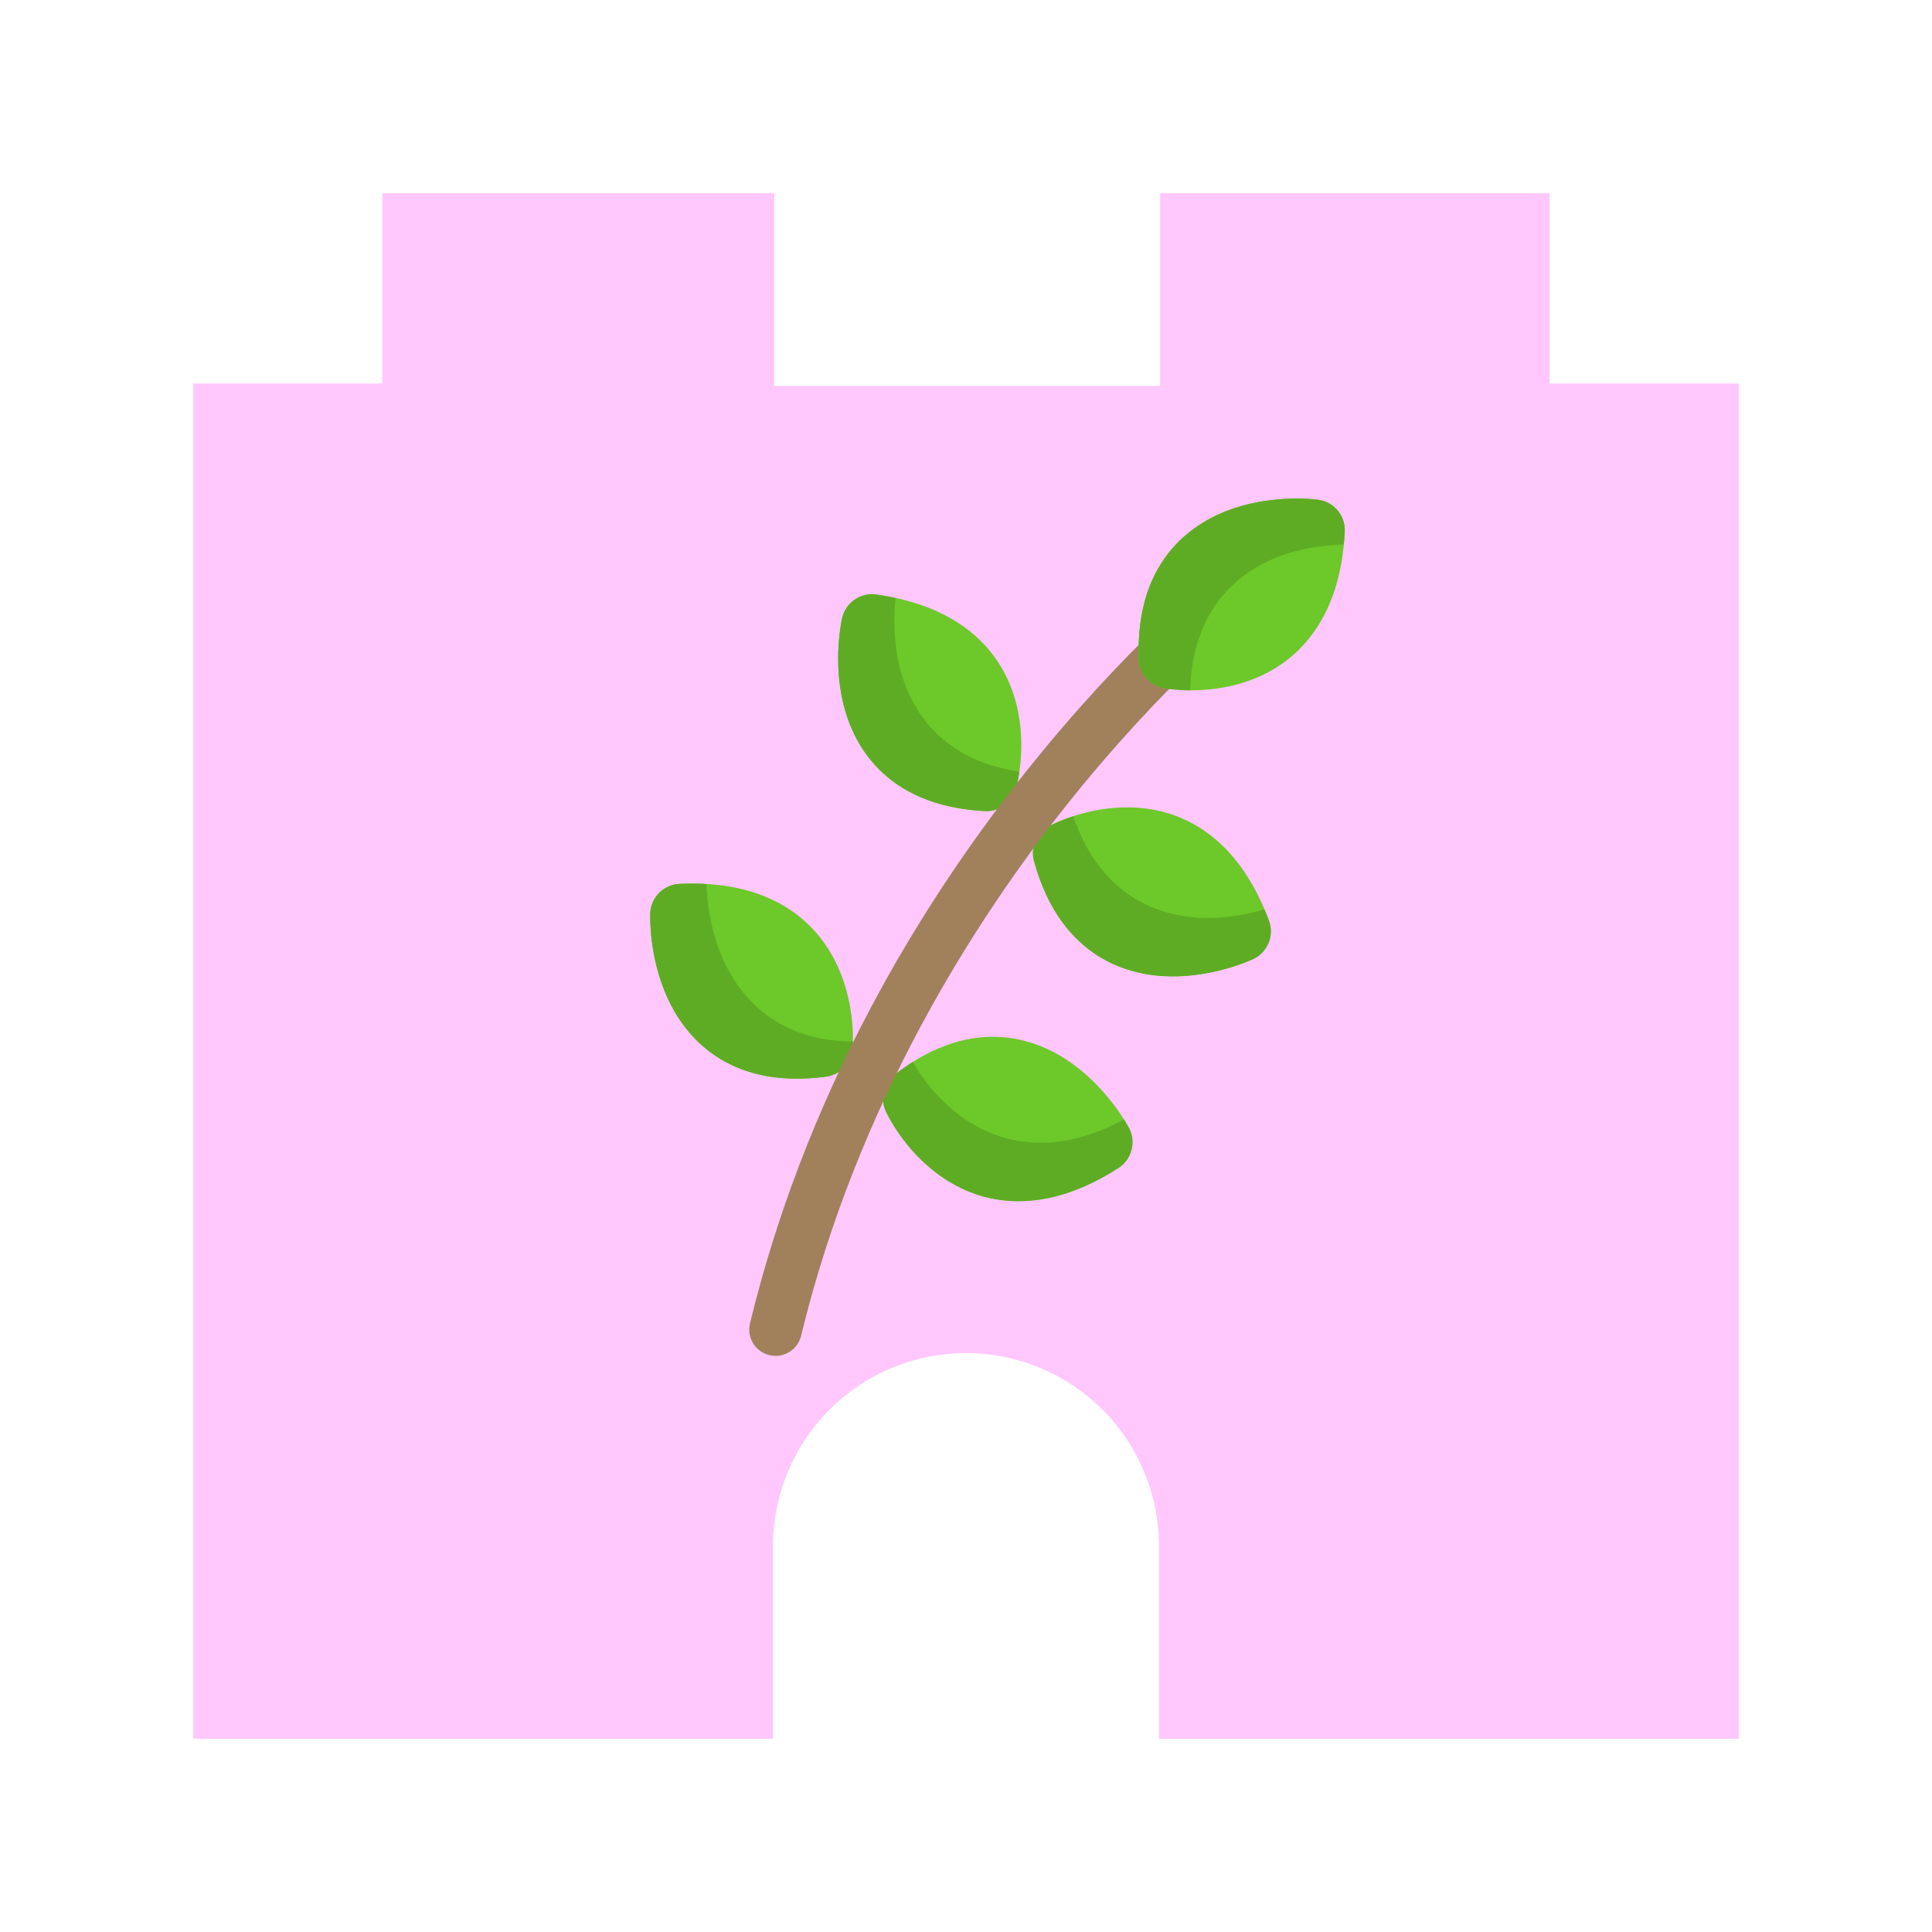
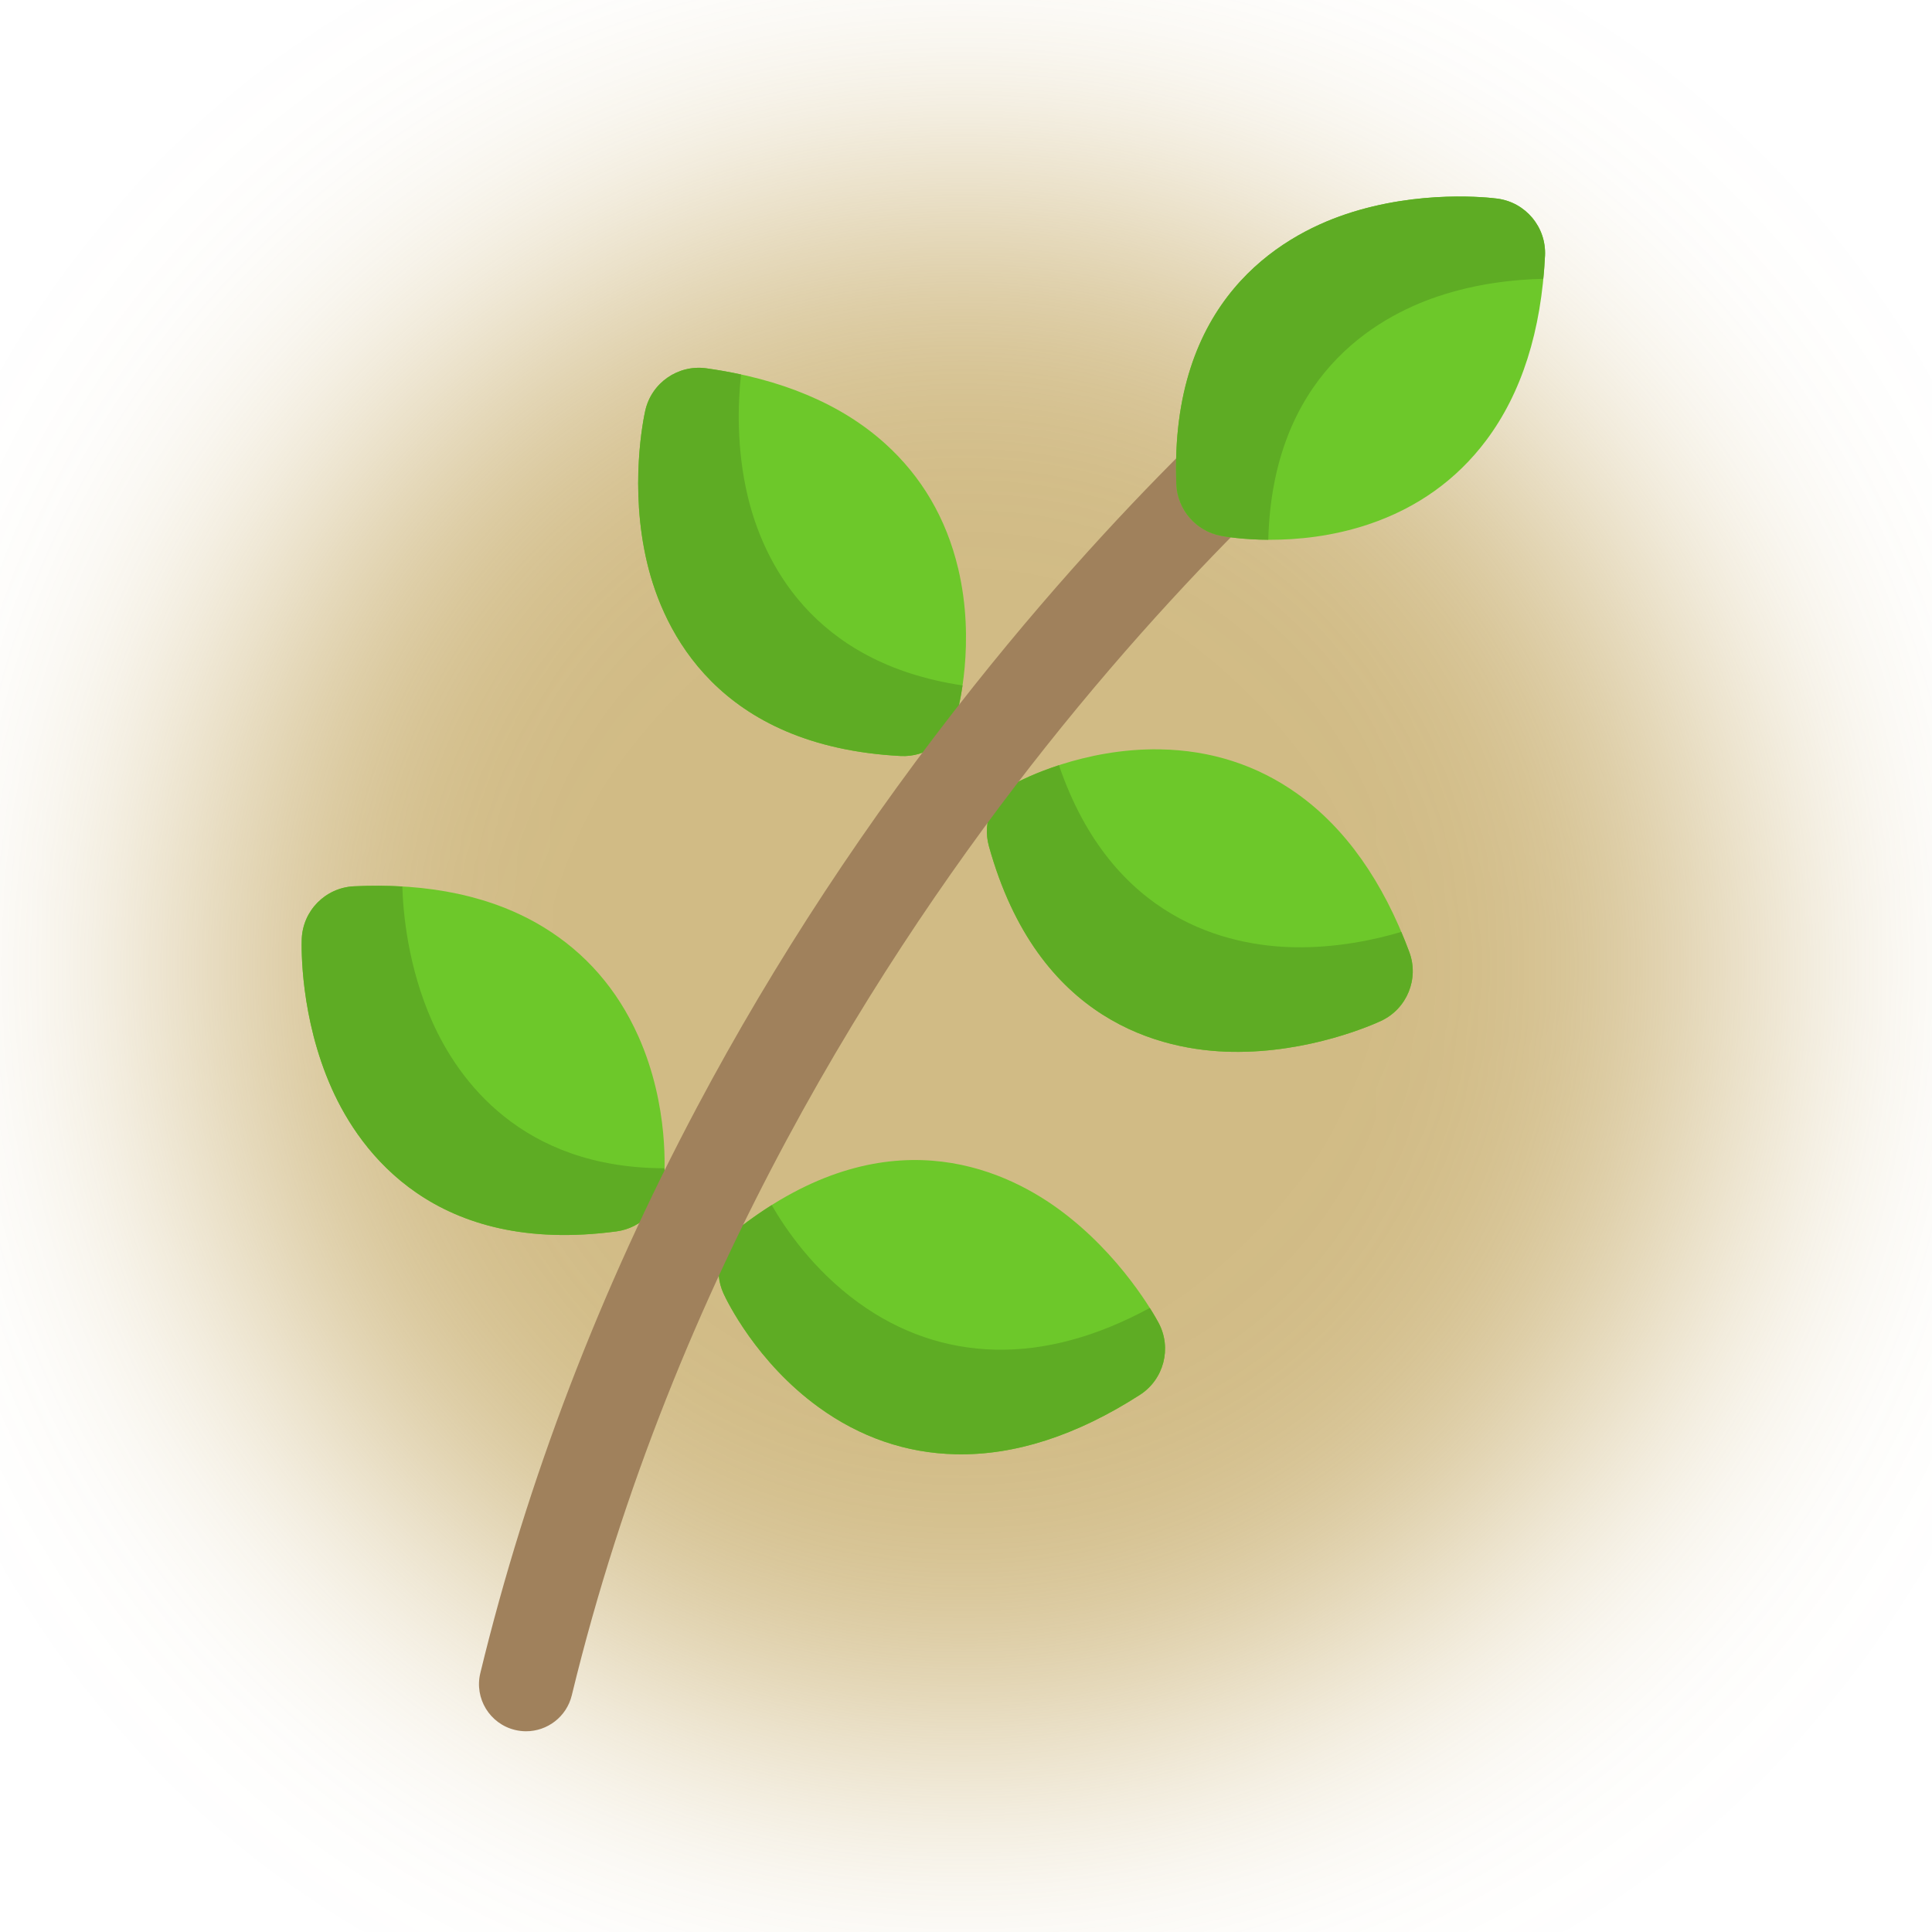
- <svg xmlns="http://www.w3.org/2000/svg" width="40" height="40" viewBox="0 0 40 40" fill="none">
-   <path d="M32.084 7.94V4H24.02V7.99H16.029V4H7.916V7.94H4V36H16.004V32.005C16.006 30.946 16.427 29.931 17.177 29.183C17.926 28.434 18.941 28.014 20 28.014C21.059 28.014 22.074 28.434 22.823 29.183C23.573 29.931 23.994 30.946 23.996 32.005V36H36V7.94H32.084Z" style="fill: rgb(255, 199, 252);" />
-   <text style="font-size: 36px; font-family: Roboto; white-space: pre; stroke-width: 1;" x="-161.51" y="25.605">branch-svgrepo-com.svg</text>
-   <text style="font-size: 36px; font-family: Roboto; white-space: pre; stroke-width: 1;" x="-159.19" y="20.863">branch-svgrepo-com.svg</text>
-   <g id="Layer_1" style="" transform="matrix(0.02289, 0, 0, 0.02289, 20.0098, 18.72463)">
+ <svg xmlns="http://www.w3.org/2000/svg" xmlns:ns1="https://boxy-svg.com" width="40" height="40" viewBox="0 0 40 40" fill="none" style="">
+   <defs>
+     <filter id="gaussian-blur-filter-0" ns1:preset="gaussian-blur 1 3.2" color-interpolation-filters="sRGB" x="-50%" y="-50%" width="200%" height="200%">
+       <feGaussianBlur stdDeviation="3.2 3.2" edgeMode="none" />
+     </filter>
+   </defs>
+   <ellipse style="paint-order: stroke markers; filter: url(&quot;#gaussian-blur-filter-0&quot;); fill: rgba(172, 134, 36, 0.557); stroke-width: 16px;" cx="19.951" cy="20.017" rx="15.973" ry="15.973" />
+   <g id="Layer_1" style="" transform="matrix(0.040976, 0, 0, 0.040976, 17.96801, 19.11017)">
    <path style="fill: rgb(109, 200, 42); stroke-width: 1.563;" d="M -112.48 -258.86 C -113.34 -255.02 -120.63 -220.16 -111.51 -181.9 C -103.32 -147.58 -75.807 -89.273 16.537 -84.388 C 29.465 -83.706 41.148 -92.059 44.683 -104.51 C 45.726 -108.19 54.606 -141.49 45.593 -179.29 C 45.593 -179.29 45.592 -179.29 45.592 -179.29 C 39.6 -204.42 27.178 -225.62 8.67 -242.29 C -13.476 -262.25 -43.846 -275.03 -81.598 -280.27 C -95.895 -282.26 -109.32 -272.95 -112.48 -258.86 Z" />
    <path style="fill: rgb(94, 172, 36); stroke-width: 1.563;" d="M -60.694 -215.62 C -66.468 -239.84 -65.666 -262.67 -64.08 -277.16 C -69.735 -278.38 -75.56 -279.44 -81.596 -280.28 C -95.895 -282.26 -109.32 -272.95 -112.48 -258.86 C -113.34 -255.02 -120.63 -220.17 -111.51 -181.91 C -103.32 -147.58 -75.807 -89.274 16.537 -84.39 C 29.465 -83.707 41.148 -92.06 44.683 -104.52 C 45.078 -105.91 46.593 -111.54 47.837 -120.05 C -28.965 -131.53 -53.118 -183.85 -60.694 -215.62 Z" />
    <path style="fill: rgb(109, 200, 42); stroke-width: 1.563;" d="M -286.04 8.195 C -286.18 12.135 -286.9 47.734 -270.86 83.647 C -256.47 115.864 -218.65 168.08 -127 155.808 C -114.16 154.089 -104.23 143.719 -103.06 130.826 C -102.71 127.023 -100.14 92.654 -115.98 57.175 C -115.99 57.171 -115.99 57.17 -115.99 57.17 C -126.52 33.581 -142.65 15.046 -163.92 2.077 C -189.37 -13.438 -221.58 -20.38 -259.65 -18.555 C -274.07 -17.866 -285.55 -6.232 -286.04 8.195 Z" />
    <path style="fill: rgb(94, 172, 36); stroke-width: 1.563;" d="M -220.05 49.929 C -232.5 22.059 -234.85 -5.612 -235.21 -18.455 C -243.07 -18.912 -251.21 -18.963 -259.65 -18.559 C -274.07 -17.868 -285.55 -6.232 -286.04 8.195 C -286.18 12.135 -286.9 47.734 -270.86 83.647 C -256.47 115.864 -218.65 168.08 -127 155.808 C -114.16 154.089 -104.23 143.719 -103.06 130.826 C -102.98 129.969 -102.79 127.544 -102.72 123.912 C -175.34 123.847 -207.14 78.842 -220.05 49.929 Z" />
    <path style="fill: rgb(109, 200, 42); stroke-width: 1.563;" d="M 146.914 202.049 C 145.061 198.569 127.886 167.378 96.041 144.297 C 67.47 123.59 8.606 97.283 -64.63 153.739 C -74.885 161.645 -78.304 175.592 -72.871 187.344 C -71.268 190.809 -56.309 221.86 -24.849 244.664 C -24.847 244.666 -24.844 244.667 -24.844 244.667 C -3.925 259.828 19.307 267.816 44.214 268.411 C 74.015 269.122 105.38 259.028 137.438 238.413 C 149.578 230.603 153.7 214.788 146.914 202.049 Z" />
    <path style="fill: rgb(94, 172, 36); stroke-width: 1.563;" d="M 64.295 215.564 C 39.389 214.97 16.156 206.983 -4.763 191.82 C -4.763 191.82 -4.765 191.819 -4.768 191.817 C -27.822 175.106 -42.007 153.98 -48.576 142.512 C -53.846 145.826 -59.198 149.548 -64.63 153.739 C -74.885 161.645 -78.304 175.592 -72.871 187.344 C -71.268 190.809 -56.309 221.858 -24.847 244.664 C -24.846 244.666 -24.843 244.667 -24.843 244.667 C -3.924 259.828 19.309 267.816 44.215 268.411 C 74.017 269.122 105.381 259.028 137.439 238.413 C 149.58 230.605 153.702 214.789 146.916 202.05 C 146.441 201.156 144.945 198.425 142.458 194.48 C 115.641 209.058 89.411 216.164 64.295 215.564 Z" />
    <path style="fill: rgb(109, 200, 42); stroke-width: 1.563;" d="M 259.335 49.435 C 255.763 51.106 223.305 65.743 183.98 65.087 C 148.702 64.5 85.83 50.207 61.142 -38.907 C 57.686 -51.385 63.322 -64.593 74.722 -70.732 C 78.084 -72.543 108.686 -88.396 147.538 -87.751 C 147.541 -87.751 147.542 -87.751 147.542 -87.751 C 173.374 -87.321 196.75 -79.762 217.027 -65.29 C 241.29 -47.97 260.316 -21.071 273.582 14.662 C 278.607 28.195 272.41 43.317 259.335 49.435 Z" />
    <path style="fill: rgb(94, 172, 36); stroke-width: 1.563;" d="M 215.688 12.243 C 182.056 11.682 123.35 -1.332 96.553 -79.748 C 84.347 -75.76 76.348 -71.606 74.723 -70.732 C 63.325 -64.593 57.687 -51.387 61.144 -38.907 C 85.833 50.207 148.703 64.501 183.981 65.087 C 223.308 65.742 255.766 51.106 259.336 49.435 C 272.411 43.318 278.608 28.195 273.583 14.662 C 272.291 11.179 270.926 7.807 269.526 4.493 C 255.79 8.568 236.724 12.593 215.688 12.243 Z" />
    <path style="fill: rgb(160, 129, 92); stroke-width: 1.563;" d="M -172.68 408.382 C -174.53 408.382 -176.41 408.162 -178.3 407.707 C -191.06 404.61 -198.9 391.756 -195.81 378.993 C -172.2 281.614 -135.35 185.389 -86.288 92.99 C -47.102 19.185 -0.074 -52.363 53.487 -119.67 C 144.838 -234.46 222.775 -296.54 226.049 -299.13 C 236.35 -307.27 251.307 -305.52 259.451 -295.22 C 267.591 -284.92 265.844 -269.97 255.549 -261.82 C 254.754 -261.2 177.839 -199.78 89.809 -88.928 C 8.885 12.976 -98.335 178.82 -149.59 390.199 C -152.22 401.079 -161.96 408.381 -172.68 408.382 Z" />
    <path style="fill: rgb(109, 200, 42); stroke-width: 1.563;" d="M 318.048 -366.02 C 314.138 -366.54 278.772 -370.67 241.488 -358.15 C 208.038 -346.92 152.438 -314.27 155.863 -221.87 C 156.342 -208.93 165.711 -198.04 178.433 -195.64 C 182.186 -194.93 216.15 -189.08 252.986 -201.45 C 252.99 -201.45 252.991 -201.45 252.991 -201.45 C 277.482 -209.67 297.477 -223.95 312.426 -243.88 C 330.312 -267.72 340.312 -299.12 342.146 -337.19 C 342.841 -351.61 332.36 -364.15 318.048 -366.02 Z" />
    <path style="fill: rgb(94, 172, 36); stroke-width: 1.563;" d="M 287.991 -316.6 C 307.763 -323.24 326.996 -325.2 341.284 -325.49 C 341.652 -329.32 341.954 -333.2 342.146 -337.18 C 342.841 -351.6 332.362 -364.14 318.049 -366.02 C 314.14 -366.53 278.774 -370.66 241.49 -358.14 C 208.039 -346.91 152.439 -314.27 155.864 -221.86 C 156.344 -208.92 165.713 -198.04 178.435 -195.63 C 180.264 -195.29 189.292 -193.72 202.324 -193.64 C 204.46 -275.88 256.207 -305.93 287.991 -316.6 Z" />
    <path d="M -55.94 38.817 C -50.227 42.882 -41.848 38.485 -39.613 34.787 C -32.233 22.568 -24.53 10.263 -16.722 -1.785 C -13.151 -7.298 -14.724 -14.659 -20.233 -18.23 C -25.743 -21.798 -33.107 -20.227 -36.679 -14.719 C -44.624 -2.46 -52.46 10.06 -59.969 22.492 C -63.365 28.112 -61.29 35.007 -55.94 38.817 Z" style="stroke-width: 1.563;" />
    <path d="M 296.185 -242.88 C 292.379 -238.69 288.219 -234.81 283.824 -231.3 C 278.688 -227.21 278.316 -220.08 281.93 -214.59 C 287.057 -206.81 296.451 -210.96 298.638 -212.7 C 304.021 -216.99 309.109 -221.75 313.765 -226.86 C 318.188 -231.72 317.838 -239.24 312.984 -243.66 C 308.13 -248.08 300.608 -247.73 296.185 -242.88 Z" style="stroke-width: 1.563;" />
    <path d="M 319.591 -377.81 C 315.402 -378.36 277.522 -382.79 237.702 -369.42 C 220.316 -363.58 195.45 -351.67 175.724 -328.07 C 156.308 -304.85 145.716 -275.19 144.075 -239.77 C 143.888 -239.6 143.699 -239.44 143.52 -239.26 C 115.402 -210.81 87.88 -180.27 61.429 -148.28 C 61.429 -148.28 73.826 -276.97 -79.959 -292.05 C -100.32 -294.05 -119.61 -281.43 -124.08 -261.46 C -125 -257.34 -132.81 -219.99 -123.07 -179.15 C -118.82 -161.31 -109.19 -135.47 -87.457 -113.71 C -64.877 -91.088 -34.266 -77.626 3.6 -73.537 C -1.385 -66.635 -6.301 -59.71 -11.129 -52.768 C -14.877 -47.376 -13.544 -39.966 -8.154 -36.218 C -6.085 -34.78 3.278 -32.024 8.396 -39.193 C 25.918 -63.731 43.909 -88.534 62.794 -112.26 C 89.65 -146.01 117.806 -178.26 146.675 -208.39 C 149.664 -200.72 154.983 -194.22 161.845 -189.75 C 133.681 -160.26 106.372 -128.9 80.5 -96.32 C -1.165 6.518 -109.38 173.917 -161.14 387.398 C -162.44 392.752 -167.41 397.738 -175.5 396.152 C -181.93 394.89 -185.8 388.165 -184.25 381.796 C -160.87 285.38 -124.38 190.084 -75.784 98.567 C -71.484 90.47 -67.029 82.287 -62.541 74.251 C -59.34 68.518 -61.393 61.275 -67.129 58.075 C -72.857 54.876 -80.107 56.926 -83.305 62.662 C -87.213 69.662 -91.077 76.764 -94.86 83.834 C -97.026 73.901 -114.03 -38.763 -260.22 -30.432 C -280.65 -29.266 -297.92 -12.676 -297.92 7.787 C -297.92 178.036 -142.19 169.261 -136.38 168.767 C -166.56 236.658 -190.37 306.119 -207.36 376.191 C -211.99 395.304 -199.98 413.752 -181.09 419.263 C -155.26 426.803 -141.92 409.056 -138.03 393.001 C -121.87 326.347 -100.07 264.268 -75.29 207.335 C 4.865 330.622 110.919 269.604 143.87 248.413 C 161.081 237.344 167.03 214.522 157.413 196.459 C 155.428 192.731 137.034 159.32 103.019 134.67 C 77.292 116.023 28.218 92.575 -33.535 120.822 C -5.041 67.162 25.192 19.498 54.151 -21.498 C 111.877 130.076 260.63 61.957 264.376 60.206 C 282.91 51.531 291.851 29.71 284.73 10.524 C 270.622 -27.477 250.168 -56.24 223.936 -74.967 C 201.658 -90.867 176.022 -99.17 147.739 -99.64 L 147.633 -99.64 C 134.128 -99.83 121.605 -98.223 110.667 -95.865 C 135.356 -126.1 161.255 -155.13 187.853 -182.43 C 224.963 -174.05 257.782 -190.55 258.307 -190.81 C 264.179 -193.75 265.893 -200.6 263.624 -206.76 C 260.105 -216.32 249.358 -212.77 249.358 -212.77 C 249.265 -212.74 249.172 -212.71 249.08 -212.68 C 214.128 -200.21 182.606 -206.95 180.636 -207.32 C 173.322 -208.71 168.019 -214.87 167.742 -222.31 C 164.758 -302.74 208.257 -334.44 245.269 -346.87 C 280.026 -358.54 312.866 -354.71 316.499 -354.23 C 324.613 -353.17 330.66 -345.93 330.266 -337.76 C 329.145 -314.45 324.777 -293.73 317.288 -276.16 C 314.713 -270.12 317.523 -263.13 323.565 -260.56 C 329.609 -257.98 336.59 -260.79 339.165 -266.84 C 347.762 -287.01 352.759 -310.49 354.018 -336.62 C 355.007 -357.06 339.884 -375.15 319.591 -377.81 Z M -99.94 -184.66 C -109.88 -219.94 -101.67 -252.69 -100.88 -256.26 C -99.08 -264.25 -91.338 -269.62 -83.232 -268.5 C -47.879 -263.59 -19.636 -251.8 0.71 -233.47 C 17.273 -218.54 28.44 -199.55 33.907 -177.03 L 34.025 -176.53 C 40.134 -150.9 37.331 -127.5 34.982 -115.37 C 30.104 -109.11 25.273 -102.8 20.493 -96.446 C 19.403 -96.273 -75.593 -98.215 -99.94 -184.66 Z M -260 78.798 C -275.98 45.781 -274.29 12.263 -274.16 8.603 C -273.88 0.424 -267.26 -6.29 -259.08 -6.682 C -223.44 -8.387 -193.5 -2.029 -170.11 12.229 C -150.93 23.918 -136.38 40.667 -126.84 62.015 L -126.77 62.167 C -115.85 86.714 -114.52 111.029 -114.59 122.184 C -117.99 129.076 -121.31 135.99 -124.57 142.919 C -125.85 143.453 -221.84 157.641 -260 78.798 Z M 89.061 153.925 C 117.639 176.895 134.698 204.405 136.419 207.635 C 140.264 214.86 137.888 223.985 131.005 228.41 C 100.983 247.717 71.826 257.561 44.497 256.521 C -28.826 253.732 -62.734 180.763 -62.962 179.939 C -59.824 173.192 -56.649 166.519 -53.438 159.928 C -52.796 159.627 23.887 101.54 89.061 153.925 Z M 147.341 -75.862 L 147.403 -75.86 C 170.753 -75.46 191.857 -68.648 210.122 -55.612 C 232.414 -39.699 250.015 -14.663 262.438 18.799 C 265.286 26.471 261.71 35.198 254.3 38.664 C 250.982 40.217 220.807 53.646 184.181 53.198 C 91.665 52.064 72.042 -44.824 72.031 -46.216 C 76.042 -51.631 80.015 -56.907 83.942 -62.045 C 92.376 -66.007 117.398 -76.403 147.341 -75.862 Z" style="stroke-width: 1.563;" />
  </g>
</svg>
